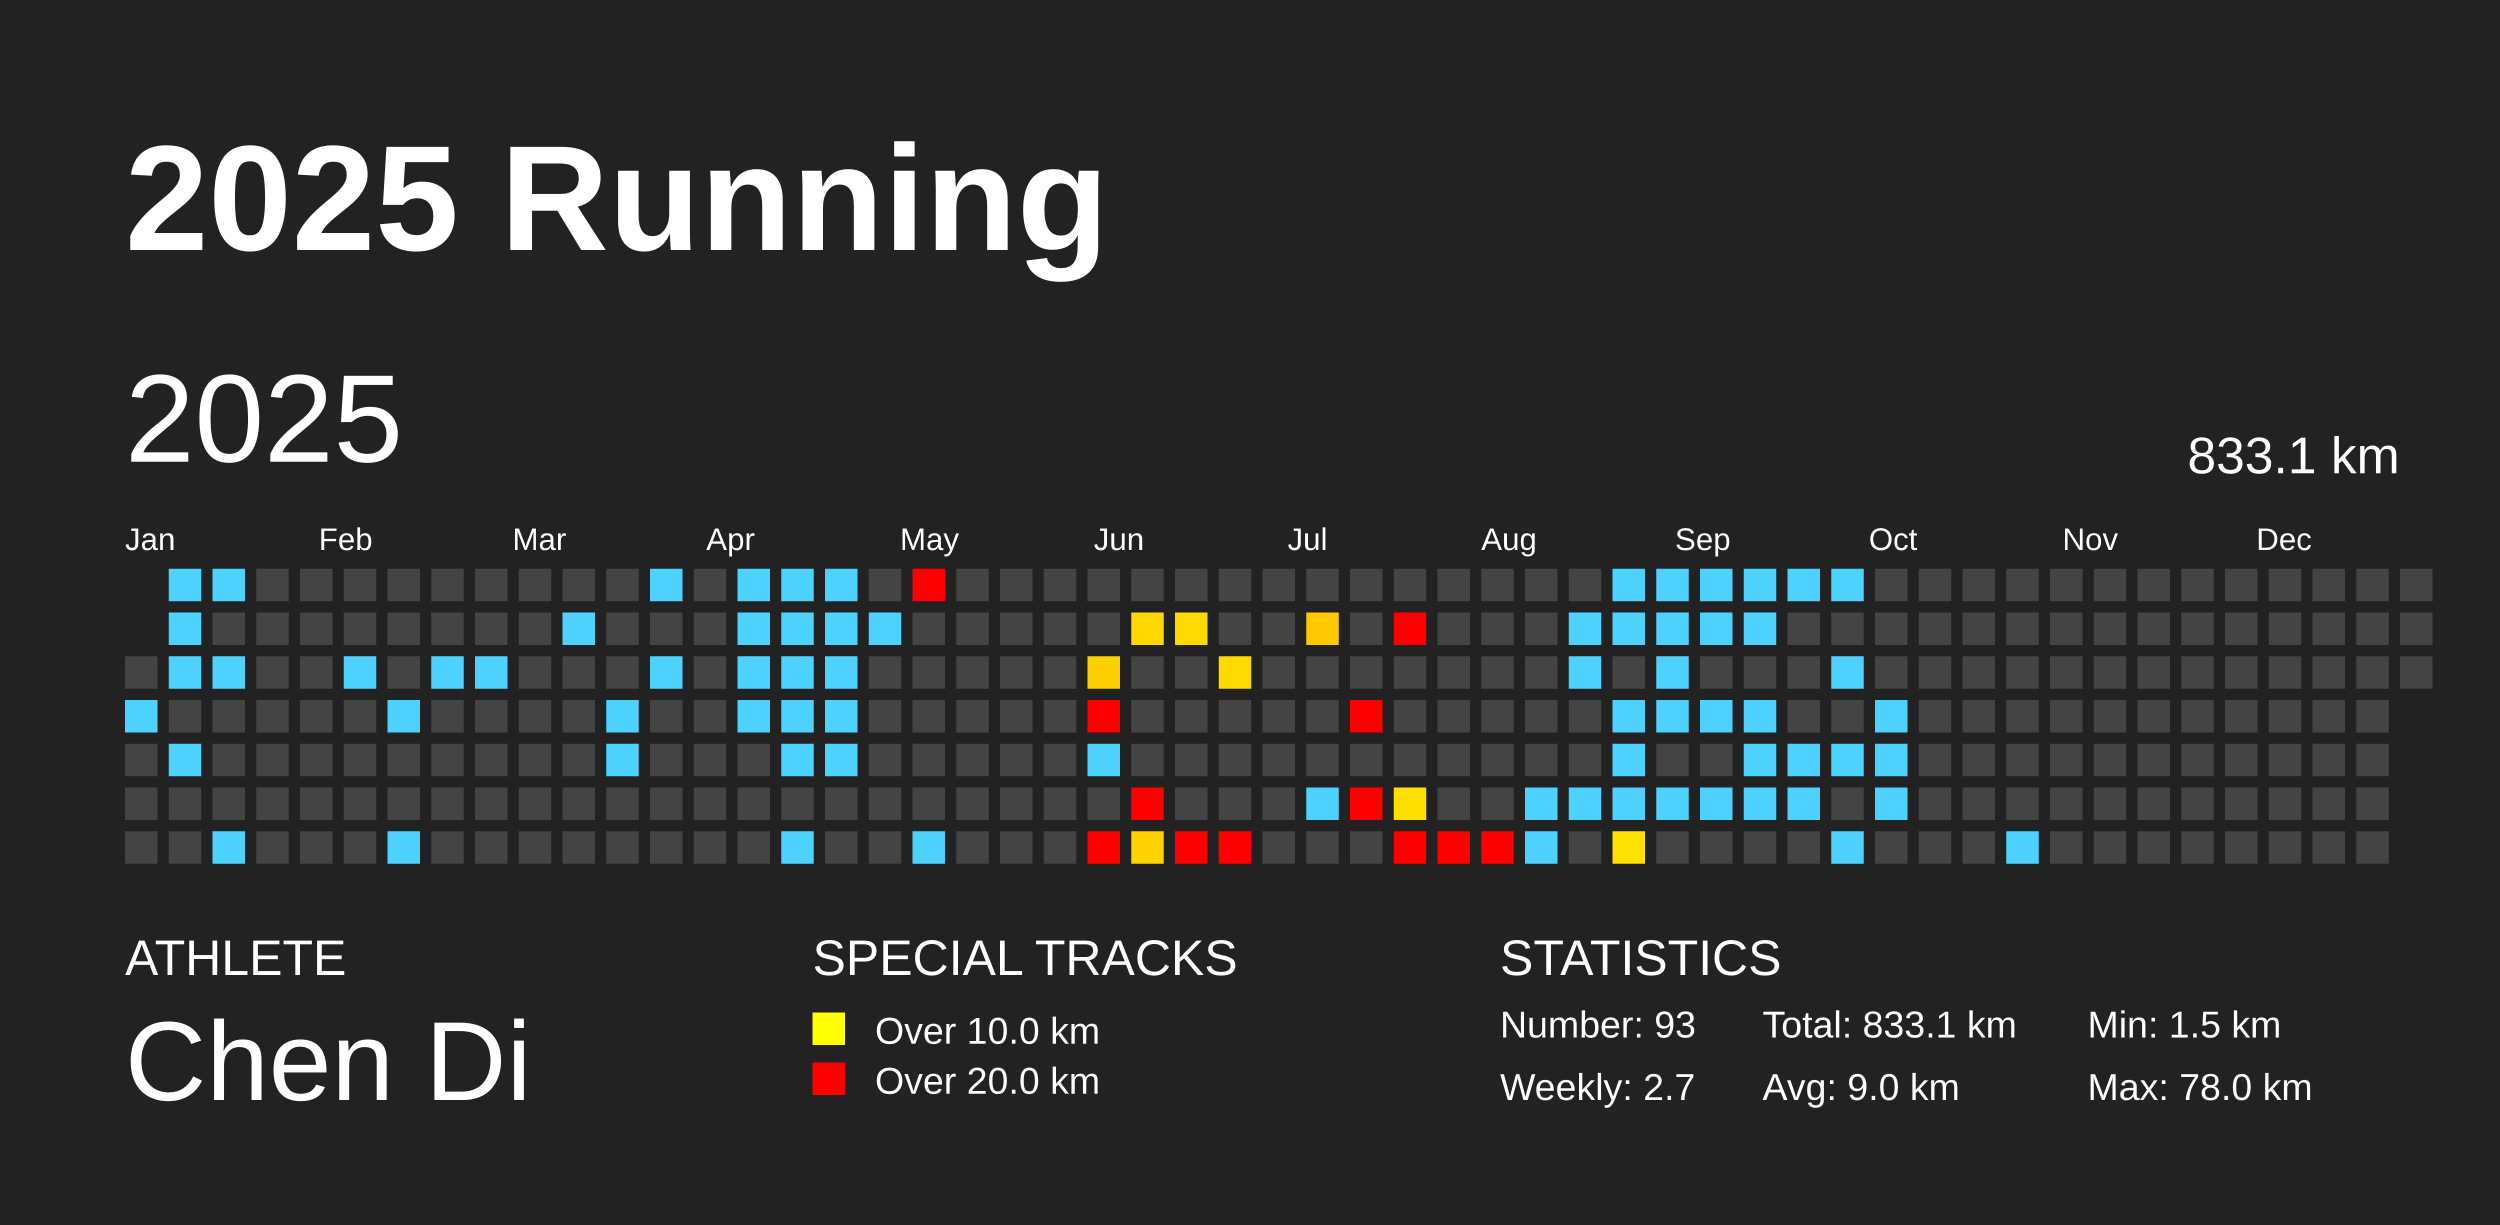
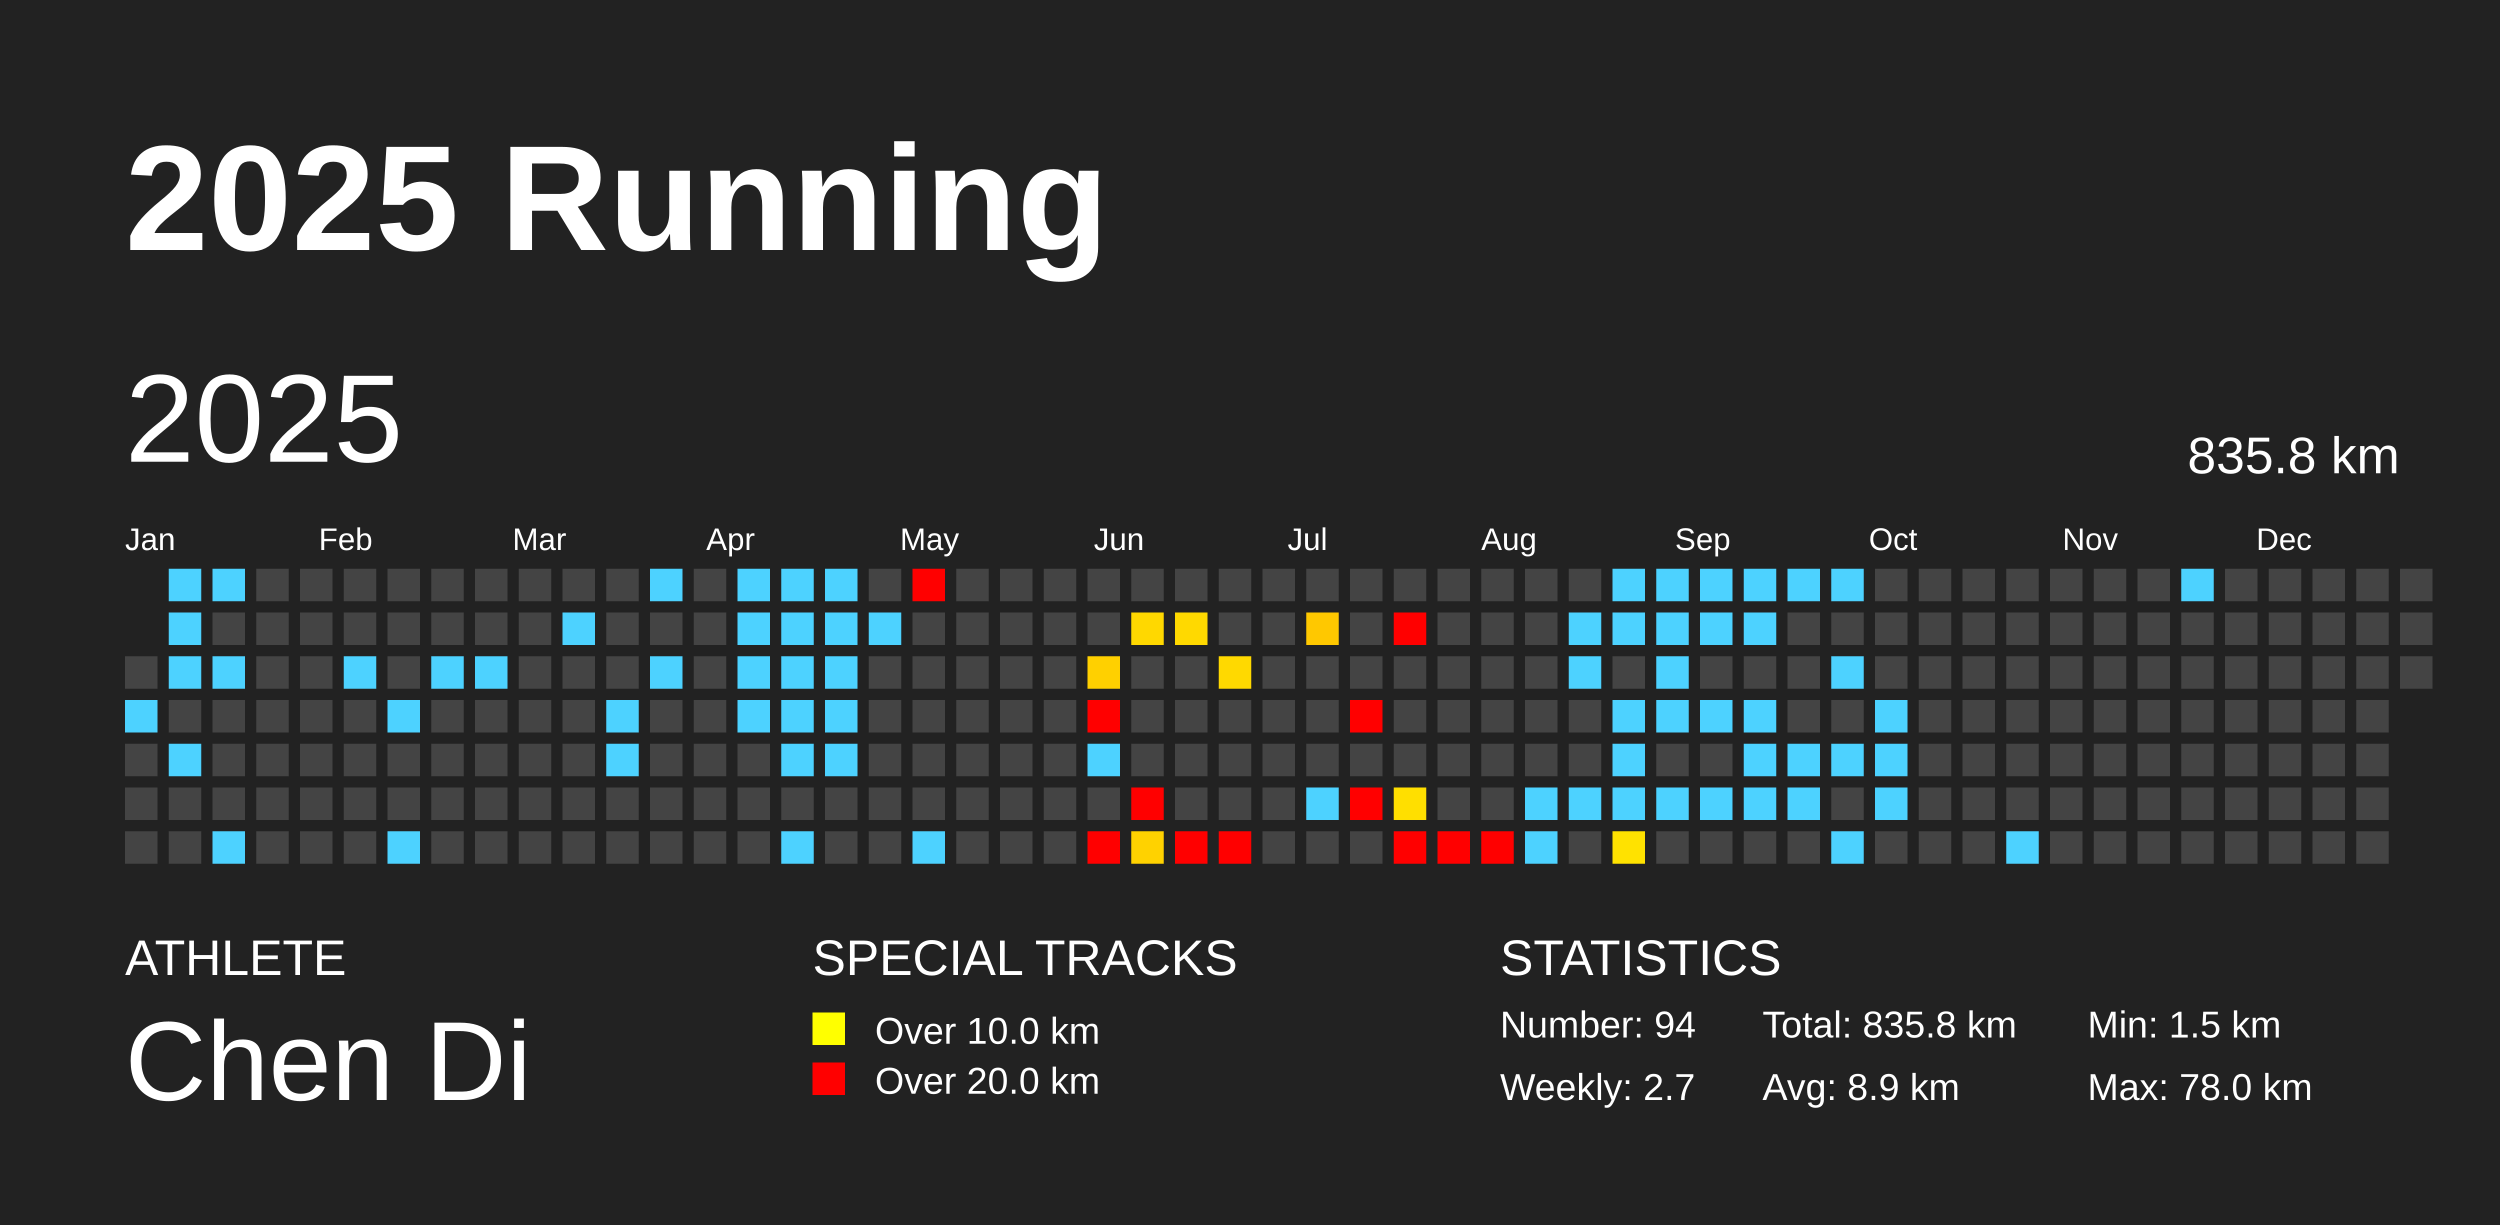
<svg xmlns="http://www.w3.org/2000/svg" baseProfile="full" height="98mm" version="1.1" viewBox="0,0,200,98" width="200mm">
  <defs />
  <rect fill="#222222" height="98" width="200" x="0" y="0" />
  <text fill="#FFFFFF" style="font-size:12px; font-family:Arial; font-weight:bold;" x="10" y="20">2025 Running</text>
  <text fill="#FFFFFF" style="font-size:4px; font-family:Arial" x="10" y="78">ATHLETE</text>
  <text fill="#FFFFFF" style="font-size:9px; font-family:Arial" x="10" y="88">Chen Di</text>
  <text fill="#FFFFFF" style="font-size:4px; font-family:Arial" x="65" y="78">SPECIAL TRACKS</text>
  <rect fill="yellow" height="2.6" width="2.6" x="65" y="81" />
  <text fill="#FFFFFF" style="font-size:3px; font-family:Arial" x="70" y="83.5">Over 10.0 km</text>
  <rect fill="red" height="2.6" width="2.6" x="65" y="85" />
  <text fill="#FFFFFF" style="font-size:3px; font-family:Arial" x="70" y="87.5">Over 20.0 km</text>
  <text fill="#FFFFFF" style="font-size:4px; font-family:Arial" x="120" y="78">STATISTICS</text>
-   <text fill="#FFFFFF" style="font-size:3px; font-family:Arial" x="120" y="83">Number: 93</text>
+   <text fill="#FFFFFF" style="font-size:3px; font-family:Arial" x="120" y="83">Number: 94</text>
  <text fill="#FFFFFF" style="font-size:3px; font-family:Arial" x="120" y="88">Weekly: 2.7</text>
-   <text fill="#FFFFFF" style="font-size:3px; font-family:Arial" x="141" y="83">Total: 833.1 km</text>
-   <text fill="#FFFFFF" style="font-size:3px; font-family:Arial" x="141" y="88">Avg: 9.0 km</text>
+   <text fill="#FFFFFF" style="font-size:3px; font-family:Arial" x="141" y="83">Total: 835.8 km</text>
+   <text fill="#FFFFFF" style="font-size:3px; font-family:Arial" x="141" y="88">Avg: 8.9 km</text>
  <text fill="#FFFFFF" style="font-size:3px; font-family:Arial" x="167" y="83">Min: 1.5 km</text>
  <text fill="#FFFFFF" style="font-size:3px; font-family:Arial" x="167" y="88">Max: 78.0 km</text>
  <text dominant-baseline="hanging" fill="#FFFFFF" style="font-size:10.0px; font-family:Arial;" x="10" y="30">2025</text>
-   <text dominant-baseline="hanging" fill="#FFFFFF" style="font-size:4.125px; font-family:Arial;" x="175" y="35">833.1 km</text>
+   <text dominant-baseline="hanging" fill="#FFFFFF" style="font-size:4.125px; font-family:Arial;" x="175" y="35">835.8 km</text>
  <text fill="#FFFFFF" style="font-size:2.5px; font-family:Arial" x="10.0" y="44">Jan</text>
  <text fill="#FFFFFF" style="font-size:2.5px; font-family:Arial" x="25.5" y="44">Feb</text>
  <text fill="#FFFFFF" style="font-size:2.5px; font-family:Arial" x="41.0" y="44">Mar</text>
  <text fill="#FFFFFF" style="font-size:2.5px; font-family:Arial" x="56.5" y="44">Apr</text>
  <text fill="#FFFFFF" style="font-size:2.5px; font-family:Arial" x="72.0" y="44">May</text>
  <text fill="#FFFFFF" style="font-size:2.5px; font-family:Arial" x="87.5" y="44">Jun</text>
  <text fill="#FFFFFF" style="font-size:2.5px; font-family:Arial" x="103.0" y="44">Jul</text>
  <text fill="#FFFFFF" style="font-size:2.5px; font-family:Arial" x="118.5" y="44">Aug</text>
  <text fill="#FFFFFF" style="font-size:2.5px; font-family:Arial" x="134.0" y="44">Sep</text>
  <text fill="#FFFFFF" style="font-size:2.5px; font-family:Arial" x="149.5" y="44">Oct</text>
  <text fill="#FFFFFF" style="font-size:2.5px; font-family:Arial" x="165.0" y="44">Nov</text>
  <text fill="#FFFFFF" style="font-size:2.5px; font-family:Arial" x="180.5" y="44">Dec</text>
  <rect fill="#444444" height="2.6" width="2.6" x="10.0" y="52.5" />
  <rect fill="#4dd2ff" height="2.6" width="2.6" x="10.0" y="56.0" />
  <rect fill="#444444" height="2.6" width="2.6" x="10.0" y="59.5" />
  <rect fill="#444444" height="2.6" width="2.6" x="10.0" y="63.0" />
  <rect fill="#444444" height="2.6" width="2.6" x="10.0" y="66.5" />
  <rect fill="#4dd2ff" height="2.6" width="2.6" x="13.5" y="45.5" />
  <rect fill="#4dd2ff" height="2.6" width="2.6" x="13.5" y="49.0" />
  <rect fill="#4dd2ff" height="2.6" width="2.6" x="13.5" y="52.5" />
  <rect fill="#444444" height="2.6" width="2.6" x="13.5" y="56.0" />
  <rect fill="#4dd2ff" height="2.6" width="2.6" x="13.5" y="59.5" />
  <rect fill="#444444" height="2.6" width="2.6" x="13.5" y="63.0" />
  <rect fill="#444444" height="2.6" width="2.6" x="13.5" y="66.5" />
  <rect fill="#4dd2ff" height="2.6" width="2.6" x="17.0" y="45.5" />
  <rect fill="#444444" height="2.6" width="2.6" x="17.0" y="49.0" />
  <rect fill="#4dd2ff" height="2.6" width="2.6" x="17.0" y="52.5" />
  <rect fill="#444444" height="2.6" width="2.6" x="17.0" y="56.0" />
  <rect fill="#444444" height="2.6" width="2.6" x="17.0" y="59.5" />
  <rect fill="#444444" height="2.6" width="2.6" x="17.0" y="63.0" />
  <rect fill="#4dd2ff" height="2.6" width="2.6" x="17.0" y="66.5" />
  <rect fill="#444444" height="2.6" width="2.6" x="20.5" y="45.5" />
  <rect fill="#444444" height="2.6" width="2.6" x="20.5" y="49.0" />
  <rect fill="#444444" height="2.6" width="2.6" x="20.5" y="52.5" />
  <rect fill="#444444" height="2.6" width="2.6" x="20.5" y="56.0" />
  <rect fill="#444444" height="2.6" width="2.6" x="20.5" y="59.5" />
  <rect fill="#444444" height="2.6" width="2.6" x="20.5" y="63.0" />
  <rect fill="#444444" height="2.6" width="2.6" x="20.5" y="66.5" />
  <rect fill="#444444" height="2.6" width="2.6" x="24.0" y="45.5" />
  <rect fill="#444444" height="2.6" width="2.6" x="24.0" y="49.0" />
  <rect fill="#444444" height="2.6" width="2.6" x="24.0" y="52.5" />
  <rect fill="#444444" height="2.6" width="2.6" x="24.0" y="56.0" />
  <rect fill="#444444" height="2.6" width="2.6" x="24.0" y="59.5" />
  <rect fill="#444444" height="2.6" width="2.6" x="24.0" y="63.0" />
  <rect fill="#444444" height="2.6" width="2.6" x="24.0" y="66.5" />
  <rect fill="#444444" height="2.6" width="2.6" x="27.5" y="45.5" />
  <rect fill="#444444" height="2.6" width="2.6" x="27.5" y="49.0" />
  <rect fill="#4dd2ff" height="2.6" width="2.6" x="27.5" y="52.5" />
  <rect fill="#444444" height="2.6" width="2.6" x="27.5" y="56.0" />
  <rect fill="#444444" height="2.6" width="2.6" x="27.5" y="59.5" />
  <rect fill="#444444" height="2.6" width="2.6" x="27.5" y="63.0" />
  <rect fill="#444444" height="2.6" width="2.6" x="27.5" y="66.5" />
  <rect fill="#444444" height="2.6" width="2.6" x="31.0" y="45.5" />
  <rect fill="#444444" height="2.6" width="2.6" x="31.0" y="49.0" />
  <rect fill="#444444" height="2.6" width="2.6" x="31.0" y="52.5" />
  <rect fill="#4dd2ff" height="2.6" width="2.6" x="31.0" y="56.0" />
  <rect fill="#444444" height="2.6" width="2.6" x="31.0" y="59.5" />
  <rect fill="#444444" height="2.6" width="2.6" x="31.0" y="63.0" />
  <rect fill="#4dd2ff" height="2.6" width="2.6" x="31.0" y="66.5" />
  <rect fill="#444444" height="2.6" width="2.6" x="34.5" y="45.5" />
  <rect fill="#444444" height="2.6" width="2.6" x="34.5" y="49.0" />
  <rect fill="#4dd2ff" height="2.6" width="2.6" x="34.5" y="52.5" />
  <rect fill="#444444" height="2.6" width="2.6" x="34.5" y="56.0" />
  <rect fill="#444444" height="2.6" width="2.6" x="34.5" y="59.5" />
  <rect fill="#444444" height="2.6" width="2.6" x="34.5" y="63.0" />
  <rect fill="#444444" height="2.6" width="2.6" x="34.5" y="66.5" />
  <rect fill="#444444" height="2.6" width="2.6" x="38.0" y="45.5" />
  <rect fill="#444444" height="2.6" width="2.6" x="38.0" y="49.0" />
  <rect fill="#4dd2ff" height="2.6" width="2.6" x="38.0" y="52.5" />
  <rect fill="#444444" height="2.6" width="2.6" x="38.0" y="56.0" />
  <rect fill="#444444" height="2.6" width="2.6" x="38.0" y="59.5" />
  <rect fill="#444444" height="2.6" width="2.6" x="38.0" y="63.0" />
  <rect fill="#444444" height="2.6" width="2.6" x="38.0" y="66.5" />
  <rect fill="#444444" height="2.6" width="2.6" x="41.5" y="45.5" />
  <rect fill="#444444" height="2.6" width="2.6" x="41.5" y="49.0" />
  <rect fill="#444444" height="2.6" width="2.6" x="41.5" y="52.5" />
  <rect fill="#444444" height="2.6" width="2.6" x="41.5" y="56.0" />
  <rect fill="#444444" height="2.6" width="2.6" x="41.5" y="59.5" />
  <rect fill="#444444" height="2.6" width="2.6" x="41.5" y="63.0" />
  <rect fill="#444444" height="2.6" width="2.6" x="41.5" y="66.5" />
  <rect fill="#444444" height="2.6" width="2.6" x="45.0" y="45.5" />
  <rect fill="#4dd2ff" height="2.6" width="2.6" x="45.0" y="49.0" />
  <rect fill="#444444" height="2.6" width="2.6" x="45.0" y="52.5" />
  <rect fill="#444444" height="2.6" width="2.6" x="45.0" y="56.0" />
  <rect fill="#444444" height="2.6" width="2.6" x="45.0" y="59.5" />
  <rect fill="#444444" height="2.6" width="2.6" x="45.0" y="63.0" />
  <rect fill="#444444" height="2.6" width="2.6" x="45.0" y="66.5" />
  <rect fill="#444444" height="2.6" width="2.6" x="48.5" y="45.5" />
  <rect fill="#444444" height="2.6" width="2.6" x="48.5" y="49.0" />
  <rect fill="#444444" height="2.6" width="2.6" x="48.5" y="52.5" />
  <rect fill="#4dd2ff" height="2.6" width="2.6" x="48.5" y="56.0" />
  <rect fill="#4dd2ff" height="2.6" width="2.6" x="48.5" y="59.5" />
  <rect fill="#444444" height="2.6" width="2.6" x="48.5" y="63.0" />
  <rect fill="#444444" height="2.6" width="2.6" x="48.5" y="66.5" />
  <rect fill="#4dd2ff" height="2.6" width="2.6" x="52.0" y="45.5" />
  <rect fill="#444444" height="2.6" width="2.6" x="52.0" y="49.0" />
  <rect fill="#4dd2ff" height="2.6" width="2.6" x="52.0" y="52.5" />
  <rect fill="#444444" height="2.6" width="2.6" x="52.0" y="56.0" />
  <rect fill="#444444" height="2.6" width="2.6" x="52.0" y="59.5" />
  <rect fill="#444444" height="2.6" width="2.6" x="52.0" y="63.0" />
  <rect fill="#444444" height="2.6" width="2.6" x="52.0" y="66.5" />
  <rect fill="#444444" height="2.6" width="2.6" x="55.5" y="45.5" />
  <rect fill="#444444" height="2.6" width="2.6" x="55.5" y="49.0" />
  <rect fill="#444444" height="2.6" width="2.6" x="55.5" y="52.5" />
  <rect fill="#444444" height="2.6" width="2.6" x="55.5" y="56.0" />
  <rect fill="#444444" height="2.6" width="2.6" x="55.5" y="59.5" />
  <rect fill="#444444" height="2.6" width="2.6" x="55.5" y="63.0" />
  <rect fill="#444444" height="2.6" width="2.6" x="55.5" y="66.5" />
  <rect fill="#4dd2ff" height="2.6" width="2.6" x="59.0" y="45.5" />
  <rect fill="#4dd2ff" height="2.6" width="2.6" x="59.0" y="49.0" />
  <rect fill="#4dd2ff" height="2.6" width="2.6" x="59.0" y="52.5" />
  <rect fill="#4dd2ff" height="2.6" width="2.6" x="59.0" y="56.0" />
  <rect fill="#444444" height="2.6" width="2.6" x="59.0" y="59.5" />
  <rect fill="#444444" height="2.6" width="2.6" x="59.0" y="63.0" />
  <rect fill="#444444" height="2.6" width="2.6" x="59.0" y="66.5" />
  <rect fill="#4dd2ff" height="2.6" width="2.6" x="62.5" y="45.5" />
  <rect fill="#4dd2ff" height="2.6" width="2.6" x="62.5" y="49.0" />
  <rect fill="#4dd2ff" height="2.6" width="2.6" x="62.5" y="52.5" />
  <rect fill="#4dd2ff" height="2.6" width="2.6" x="62.5" y="56.0" />
  <rect fill="#4dd2ff" height="2.6" width="2.6" x="62.5" y="59.5" />
  <rect fill="#444444" height="2.6" width="2.6" x="62.5" y="63.0" />
  <rect fill="#4dd2ff" height="2.6" width="2.6" x="62.5" y="66.5" />
  <rect fill="#4dd2ff" height="2.6" width="2.6" x="66.0" y="45.5" />
  <rect fill="#4dd2ff" height="2.6" width="2.6" x="66.0" y="49.0" />
  <rect fill="#4dd2ff" height="2.6" width="2.6" x="66.0" y="52.5" />
  <rect fill="#4dd2ff" height="2.6" width="2.6" x="66.0" y="56.0" />
  <rect fill="#4dd2ff" height="2.6" width="2.6" x="66.0" y="59.5" />
  <rect fill="#444444" height="2.6" width="2.6" x="66.0" y="63.0" />
  <rect fill="#444444" height="2.6" width="2.6" x="66.0" y="66.5" />
  <rect fill="#444444" height="2.6" width="2.6" x="69.5" y="45.5" />
  <rect fill="#4dd2ff" height="2.6" width="2.6" x="69.5" y="49.0" />
  <rect fill="#444444" height="2.6" width="2.6" x="69.5" y="52.5" />
  <rect fill="#444444" height="2.6" width="2.6" x="69.5" y="56.0" />
  <rect fill="#444444" height="2.6" width="2.6" x="69.5" y="59.5" />
  <rect fill="#444444" height="2.6" width="2.6" x="69.5" y="63.0" />
  <rect fill="#444444" height="2.6" width="2.6" x="69.5" y="66.5" />
  <rect fill="red" height="2.6" width="2.6" x="73.0" y="45.5" />
  <rect fill="#444444" height="2.6" width="2.6" x="73.0" y="49.0" />
  <rect fill="#444444" height="2.6" width="2.6" x="73.0" y="52.5" />
  <rect fill="#444444" height="2.6" width="2.6" x="73.0" y="56.0" />
  <rect fill="#444444" height="2.6" width="2.6" x="73.0" y="59.5" />
  <rect fill="#444444" height="2.6" width="2.6" x="73.0" y="63.0" />
  <rect fill="#4dd2ff" height="2.6" width="2.6" x="73.0" y="66.5" />
  <rect fill="#444444" height="2.6" width="2.6" x="76.5" y="45.5" />
  <rect fill="#444444" height="2.6" width="2.6" x="76.5" y="49.0" />
  <rect fill="#444444" height="2.6" width="2.6" x="76.5" y="52.5" />
  <rect fill="#444444" height="2.6" width="2.6" x="76.5" y="56.0" />
  <rect fill="#444444" height="2.6" width="2.6" x="76.5" y="59.5" />
  <rect fill="#444444" height="2.6" width="2.6" x="76.5" y="63.0" />
  <rect fill="#444444" height="2.6" width="2.6" x="76.5" y="66.5" />
  <rect fill="#444444" height="2.6" width="2.6" x="80.0" y="45.5" />
  <rect fill="#444444" height="2.6" width="2.6" x="80.0" y="49.0" />
  <rect fill="#444444" height="2.6" width="2.6" x="80.0" y="52.5" />
  <rect fill="#444444" height="2.6" width="2.6" x="80.0" y="56.0" />
  <rect fill="#444444" height="2.6" width="2.6" x="80.0" y="59.5" />
  <rect fill="#444444" height="2.6" width="2.6" x="80.0" y="63.0" />
  <rect fill="#444444" height="2.6" width="2.6" x="80.0" y="66.5" />
  <rect fill="#444444" height="2.6" width="2.6" x="83.5" y="45.5" />
  <rect fill="#444444" height="2.6" width="2.6" x="83.5" y="49.0" />
  <rect fill="#444444" height="2.6" width="2.6" x="83.5" y="52.5" />
  <rect fill="#444444" height="2.6" width="2.6" x="83.5" y="56.0" />
  <rect fill="#444444" height="2.6" width="2.6" x="83.5" y="59.5" />
  <rect fill="#444444" height="2.6" width="2.6" x="83.5" y="63.0" />
  <rect fill="#444444" height="2.6" width="2.6" x="83.5" y="66.5" />
  <rect fill="#444444" height="2.6" width="2.6" x="87.0" y="45.5" />
  <rect fill="#444444" height="2.6" width="2.6" x="87.0" y="49.0" />
  <rect fill="#ffd000" height="2.6" width="2.6" x="87.0" y="52.5" />
  <rect fill="red" height="2.6" width="2.6" x="87.0" y="56.0" />
  <rect fill="#4dd2ff" height="2.6" width="2.6" x="87.0" y="59.5" />
  <rect fill="#444444" height="2.6" width="2.6" x="87.0" y="63.0" />
  <rect fill="red" height="2.6" width="2.6" x="87.0" y="66.5" />
  <rect fill="#444444" height="2.6" width="2.6" x="90.5" y="45.5" />
  <rect fill="#ffd800" height="2.6" width="2.6" x="90.5" y="49.0" />
  <rect fill="#444444" height="2.6" width="2.6" x="90.5" y="52.5" />
  <rect fill="#444444" height="2.6" width="2.6" x="90.5" y="56.0" />
  <rect fill="#444444" height="2.6" width="2.6" x="90.5" y="59.5" />
  <rect fill="red" height="2.6" width="2.6" x="90.5" y="63.0" />
  <rect fill="#ffd200" height="2.6" width="2.6" x="90.5" y="66.5" />
  <rect fill="#444444" height="2.6" width="2.6" x="94.0" y="45.5" />
  <rect fill="#ffd900" height="2.6" width="2.6" x="94.0" y="49.0" />
  <rect fill="#444444" height="2.6" width="2.6" x="94.0" y="52.5" />
  <rect fill="#444444" height="2.6" width="2.6" x="94.0" y="56.0" />
  <rect fill="#444444" height="2.6" width="2.6" x="94.0" y="59.5" />
  <rect fill="#444444" height="2.6" width="2.6" x="94.0" y="63.0" />
  <rect fill="red" height="2.6" width="2.6" x="94.0" y="66.5" />
  <rect fill="#444444" height="2.6" width="2.6" x="97.5" y="45.5" />
  <rect fill="#444444" height="2.6" width="2.6" x="97.5" y="49.0" />
  <rect fill="#ffd900" height="2.6" width="2.6" x="97.5" y="52.5" />
  <rect fill="#444444" height="2.6" width="2.6" x="97.5" y="56.0" />
  <rect fill="#444444" height="2.6" width="2.6" x="97.5" y="59.5" />
  <rect fill="#444444" height="2.6" width="2.6" x="97.5" y="63.0" />
  <rect fill="red" height="2.6" width="2.6" x="97.5" y="66.5" />
  <rect fill="#444444" height="2.6" width="2.6" x="101.0" y="45.5" />
  <rect fill="#444444" height="2.6" width="2.6" x="101.0" y="49.0" />
  <rect fill="#444444" height="2.6" width="2.6" x="101.0" y="52.5" />
  <rect fill="#444444" height="2.6" width="2.6" x="101.0" y="56.0" />
  <rect fill="#444444" height="2.6" width="2.6" x="101.0" y="59.5" />
  <rect fill="#444444" height="2.6" width="2.6" x="101.0" y="63.0" />
  <rect fill="#444444" height="2.6" width="2.6" x="101.0" y="66.5" />
  <rect fill="#444444" height="2.6" width="2.6" x="104.5" y="45.5" />
  <rect fill="#ffc800" height="2.6" width="2.6" x="104.5" y="49.0" />
  <rect fill="#444444" height="2.6" width="2.6" x="104.5" y="52.5" />
  <rect fill="#444444" height="2.6" width="2.6" x="104.5" y="56.0" />
  <rect fill="#444444" height="2.6" width="2.6" x="104.5" y="59.5" />
  <rect fill="#4dd2ff" height="2.6" width="2.6" x="104.5" y="63.0" />
  <rect fill="#444444" height="2.6" width="2.6" x="104.5" y="66.5" />
  <rect fill="#444444" height="2.6" width="2.6" x="108.0" y="45.5" />
  <rect fill="#444444" height="2.6" width="2.6" x="108.0" y="49.0" />
  <rect fill="#444444" height="2.6" width="2.6" x="108.0" y="52.5" />
  <rect fill="red" height="2.6" width="2.6" x="108.0" y="56.0" />
  <rect fill="#444444" height="2.6" width="2.6" x="108.0" y="59.5" />
  <rect fill="red" height="2.6" width="2.6" x="108.0" y="63.0" />
  <rect fill="#444444" height="2.6" width="2.6" x="108.0" y="66.5" />
  <rect fill="#444444" height="2.6" width="2.6" x="111.5" y="45.5" />
  <rect fill="red" height="2.6" width="2.6" x="111.5" y="49.0" />
  <rect fill="#444444" height="2.6" width="2.6" x="111.5" y="52.5" />
  <rect fill="#444444" height="2.6" width="2.6" x="111.5" y="56.0" />
  <rect fill="#444444" height="2.6" width="2.6" x="111.5" y="59.5" />
  <rect fill="#ffdf00" height="2.6" width="2.6" x="111.5" y="63.0" />
  <rect fill="red" height="2.6" width="2.6" x="111.5" y="66.5" />
  <rect fill="#444444" height="2.6" width="2.6" x="115.0" y="45.5" />
  <rect fill="#444444" height="2.6" width="2.6" x="115.0" y="49.0" />
  <rect fill="#444444" height="2.6" width="2.6" x="115.0" y="52.5" />
  <rect fill="#444444" height="2.6" width="2.6" x="115.0" y="56.0" />
  <rect fill="#444444" height="2.6" width="2.6" x="115.0" y="59.5" />
  <rect fill="#444444" height="2.6" width="2.6" x="115.0" y="63.0" />
  <rect fill="red" height="2.6" width="2.6" x="115.0" y="66.5" />
  <rect fill="#444444" height="2.6" width="2.6" x="118.5" y="45.5" />
  <rect fill="#444444" height="2.6" width="2.6" x="118.5" y="49.0" />
  <rect fill="#444444" height="2.6" width="2.6" x="118.5" y="52.5" />
  <rect fill="#444444" height="2.6" width="2.6" x="118.5" y="56.0" />
  <rect fill="#444444" height="2.6" width="2.6" x="118.5" y="59.5" />
  <rect fill="#444444" height="2.6" width="2.6" x="118.5" y="63.0" />
  <rect fill="red" height="2.6" width="2.6" x="118.5" y="66.5" />
  <rect fill="#444444" height="2.6" width="2.6" x="122.0" y="45.5" />
  <rect fill="#444444" height="2.6" width="2.6" x="122.0" y="49.0" />
  <rect fill="#444444" height="2.6" width="2.6" x="122.0" y="52.5" />
  <rect fill="#444444" height="2.6" width="2.6" x="122.0" y="56.0" />
  <rect fill="#444444" height="2.6" width="2.6" x="122.0" y="59.5" />
  <rect fill="#4dd2ff" height="2.6" width="2.6" x="122.0" y="63.0" />
  <rect fill="#4dd2ff" height="2.6" width="2.6" x="122.0" y="66.5" />
  <rect fill="#444444" height="2.6" width="2.6" x="125.5" y="45.5" />
  <rect fill="#4dd2ff" height="2.6" width="2.6" x="125.5" y="49.0" />
  <rect fill="#4dd2ff" height="2.6" width="2.6" x="125.5" y="52.5" />
  <rect fill="#444444" height="2.6" width="2.6" x="125.5" y="56.0" />
  <rect fill="#444444" height="2.6" width="2.6" x="125.5" y="59.5" />
  <rect fill="#4dd2ff" height="2.6" width="2.6" x="125.5" y="63.0" />
  <rect fill="#444444" height="2.6" width="2.6" x="125.5" y="66.5" />
  <rect fill="#4dd2ff" height="2.6" width="2.6" x="129.0" y="45.5" />
  <rect fill="#4dd2ff" height="2.6" width="2.6" x="129.0" y="49.0" />
  <rect fill="#444444" height="2.6" width="2.6" x="129.0" y="52.5" />
  <rect fill="#4dd2ff" height="2.6" width="2.6" x="129.0" y="56.0" />
  <rect fill="#4dd2ff" height="2.6" width="2.6" x="129.0" y="59.5" />
  <rect fill="#4dd2ff" height="2.6" width="2.6" x="129.0" y="63.0" />
  <rect fill="#ffe200" height="2.6" width="2.6" x="129.0" y="66.5" />
  <rect fill="#4dd2ff" height="2.6" width="2.6" x="132.5" y="45.5" />
  <rect fill="#4dd2ff" height="2.6" width="2.6" x="132.5" y="49.0" />
  <rect fill="#4dd2ff" height="2.6" width="2.6" x="132.5" y="52.5" />
  <rect fill="#4dd2ff" height="2.6" width="2.6" x="132.5" y="56.0" />
  <rect fill="#444444" height="2.6" width="2.6" x="132.5" y="59.5" />
  <rect fill="#4dd2ff" height="2.6" width="2.6" x="132.5" y="63.0" />
  <rect fill="#444444" height="2.6" width="2.6" x="132.5" y="66.5" />
  <rect fill="#4dd2ff" height="2.6" width="2.6" x="136.0" y="45.5" />
  <rect fill="#4dd2ff" height="2.6" width="2.6" x="136.0" y="49.0" />
  <rect fill="#444444" height="2.6" width="2.6" x="136.0" y="52.5" />
  <rect fill="#4dd2ff" height="2.6" width="2.6" x="136.0" y="56.0" />
  <rect fill="#444444" height="2.6" width="2.6" x="136.0" y="59.5" />
  <rect fill="#4dd2ff" height="2.6" width="2.6" x="136.0" y="63.0" />
  <rect fill="#444444" height="2.6" width="2.6" x="136.0" y="66.5" />
  <rect fill="#4dd2ff" height="2.6" width="2.6" x="139.5" y="45.5" />
  <rect fill="#4dd2ff" height="2.6" width="2.6" x="139.5" y="49.0" />
  <rect fill="#444444" height="2.6" width="2.6" x="139.5" y="52.5" />
  <rect fill="#4dd2ff" height="2.6" width="2.6" x="139.5" y="56.0" />
  <rect fill="#4dd2ff" height="2.6" width="2.6" x="139.5" y="59.5" />
  <rect fill="#4dd2ff" height="2.6" width="2.6" x="139.5" y="63.0" />
  <rect fill="#444444" height="2.6" width="2.6" x="139.5" y="66.5" />
  <rect fill="#4dd2ff" height="2.6" width="2.6" x="143.0" y="45.5" />
  <rect fill="#444444" height="2.6" width="2.6" x="143.0" y="49.0" />
  <rect fill="#444444" height="2.6" width="2.6" x="143.0" y="52.5" />
  <rect fill="#444444" height="2.6" width="2.6" x="143.0" y="56.0" />
  <rect fill="#4dd2ff" height="2.6" width="2.6" x="143.0" y="59.5" />
  <rect fill="#4dd2ff" height="2.6" width="2.6" x="143.0" y="63.0" />
  <rect fill="#444444" height="2.6" width="2.6" x="143.0" y="66.5" />
  <rect fill="#4dd2ff" height="2.6" width="2.6" x="146.5" y="45.5" />
  <rect fill="#444444" height="2.6" width="2.6" x="146.5" y="49.0" />
  <rect fill="#4dd2ff" height="2.6" width="2.6" x="146.5" y="52.5" />
  <rect fill="#444444" height="2.6" width="2.6" x="146.5" y="56.0" />
  <rect fill="#4dd2ff" height="2.6" width="2.6" x="146.5" y="59.5" />
  <rect fill="#444444" height="2.6" width="2.6" x="146.5" y="63.0" />
  <rect fill="#4dd2ff" height="2.6" width="2.6" x="146.5" y="66.5" />
  <rect fill="#444444" height="2.6" width="2.6" x="150.0" y="45.5" />
  <rect fill="#444444" height="2.6" width="2.6" x="150.0" y="49.0" />
  <rect fill="#444444" height="2.6" width="2.6" x="150.0" y="52.5" />
  <rect fill="#4dd2ff" height="2.6" width="2.6" x="150.0" y="56.0" />
  <rect fill="#4dd2ff" height="2.6" width="2.6" x="150.0" y="59.5" />
  <rect fill="#4dd2ff" height="2.6" width="2.6" x="150.0" y="63.0" />
  <rect fill="#444444" height="2.6" width="2.6" x="150.0" y="66.5" />
  <rect fill="#444444" height="2.6" width="2.6" x="153.5" y="45.5" />
  <rect fill="#444444" height="2.6" width="2.6" x="153.5" y="49.0" />
  <rect fill="#444444" height="2.6" width="2.6" x="153.5" y="52.5" />
  <rect fill="#444444" height="2.6" width="2.6" x="153.5" y="56.0" />
  <rect fill="#444444" height="2.6" width="2.6" x="153.5" y="59.5" />
  <rect fill="#444444" height="2.6" width="2.6" x="153.5" y="63.0" />
  <rect fill="#444444" height="2.6" width="2.6" x="153.5" y="66.5" />
  <rect fill="#444444" height="2.6" width="2.6" x="157.0" y="45.5" />
  <rect fill="#444444" height="2.6" width="2.6" x="157.0" y="49.0" />
  <rect fill="#444444" height="2.6" width="2.6" x="157.0" y="52.5" />
  <rect fill="#444444" height="2.6" width="2.6" x="157.0" y="56.0" />
  <rect fill="#444444" height="2.6" width="2.6" x="157.0" y="59.5" />
  <rect fill="#444444" height="2.6" width="2.6" x="157.0" y="63.0" />
  <rect fill="#444444" height="2.6" width="2.6" x="157.0" y="66.5" />
  <rect fill="#444444" height="2.6" width="2.6" x="160.5" y="45.5" />
  <rect fill="#444444" height="2.6" width="2.6" x="160.5" y="49.0" />
  <rect fill="#444444" height="2.6" width="2.6" x="160.5" y="52.5" />
  <rect fill="#444444" height="2.6" width="2.6" x="160.5" y="56.0" />
  <rect fill="#444444" height="2.6" width="2.6" x="160.5" y="59.5" />
  <rect fill="#444444" height="2.6" width="2.6" x="160.5" y="63.0" />
  <rect fill="#4dd2ff" height="2.6" width="2.6" x="160.5" y="66.5" />
  <rect fill="#444444" height="2.6" width="2.6" x="164.0" y="45.5" />
  <rect fill="#444444" height="2.6" width="2.6" x="164.0" y="49.0" />
  <rect fill="#444444" height="2.6" width="2.6" x="164.0" y="52.5" />
  <rect fill="#444444" height="2.6" width="2.6" x="164.0" y="56.0" />
  <rect fill="#444444" height="2.6" width="2.6" x="164.0" y="59.5" />
  <rect fill="#444444" height="2.6" width="2.6" x="164.0" y="63.0" />
  <rect fill="#444444" height="2.6" width="2.6" x="164.0" y="66.5" />
  <rect fill="#444444" height="2.6" width="2.6" x="167.5" y="45.5" />
  <rect fill="#444444" height="2.6" width="2.6" x="167.5" y="49.0" />
  <rect fill="#444444" height="2.6" width="2.6" x="167.5" y="52.5" />
  <rect fill="#444444" height="2.6" width="2.6" x="167.5" y="56.0" />
  <rect fill="#444444" height="2.6" width="2.6" x="167.5" y="59.5" />
  <rect fill="#444444" height="2.6" width="2.6" x="167.5" y="63.0" />
  <rect fill="#444444" height="2.6" width="2.6" x="167.5" y="66.5" />
  <rect fill="#444444" height="2.6" width="2.6" x="171.0" y="45.5" />
  <rect fill="#444444" height="2.6" width="2.6" x="171.0" y="49.0" />
  <rect fill="#444444" height="2.6" width="2.6" x="171.0" y="52.5" />
  <rect fill="#444444" height="2.6" width="2.6" x="171.0" y="56.0" />
  <rect fill="#444444" height="2.6" width="2.6" x="171.0" y="59.5" />
  <rect fill="#444444" height="2.6" width="2.6" x="171.0" y="63.0" />
  <rect fill="#444444" height="2.6" width="2.6" x="171.0" y="66.5" />
-   <rect fill="#444444" height="2.6" width="2.6" x="174.5" y="45.5" />
+   <rect fill="#4dd2ff" height="2.6" width="2.6" x="174.5" y="45.5" />
  <rect fill="#444444" height="2.6" width="2.6" x="174.5" y="49.0" />
  <rect fill="#444444" height="2.6" width="2.6" x="174.5" y="52.5" />
  <rect fill="#444444" height="2.6" width="2.6" x="174.5" y="56.0" />
  <rect fill="#444444" height="2.6" width="2.6" x="174.5" y="59.5" />
  <rect fill="#444444" height="2.6" width="2.6" x="174.5" y="63.0" />
  <rect fill="#444444" height="2.6" width="2.6" x="174.5" y="66.5" />
  <rect fill="#444444" height="2.6" width="2.6" x="178.0" y="45.5" />
  <rect fill="#444444" height="2.6" width="2.6" x="178.0" y="49.0" />
  <rect fill="#444444" height="2.6" width="2.6" x="178.0" y="52.5" />
  <rect fill="#444444" height="2.6" width="2.6" x="178.0" y="56.0" />
  <rect fill="#444444" height="2.6" width="2.6" x="178.0" y="59.5" />
  <rect fill="#444444" height="2.6" width="2.6" x="178.0" y="63.0" />
  <rect fill="#444444" height="2.6" width="2.6" x="178.0" y="66.5" />
  <rect fill="#444444" height="2.6" width="2.6" x="181.5" y="45.5" />
  <rect fill="#444444" height="2.6" width="2.6" x="181.5" y="49.0" />
  <rect fill="#444444" height="2.6" width="2.6" x="181.5" y="52.5" />
  <rect fill="#444444" height="2.6" width="2.6" x="181.5" y="56.0" />
  <rect fill="#444444" height="2.6" width="2.6" x="181.5" y="59.5" />
  <rect fill="#444444" height="2.6" width="2.6" x="181.5" y="63.0" />
  <rect fill="#444444" height="2.6" width="2.6" x="181.5" y="66.5" />
  <rect fill="#444444" height="2.6" width="2.6" x="185.0" y="45.5" />
  <rect fill="#444444" height="2.6" width="2.6" x="185.0" y="49.0" />
  <rect fill="#444444" height="2.6" width="2.6" x="185.0" y="52.5" />
  <rect fill="#444444" height="2.6" width="2.6" x="185.0" y="56.0" />
  <rect fill="#444444" height="2.6" width="2.6" x="185.0" y="59.5" />
  <rect fill="#444444" height="2.6" width="2.6" x="185.0" y="63.0" />
  <rect fill="#444444" height="2.6" width="2.6" x="185.0" y="66.5" />
  <rect fill="#444444" height="2.6" width="2.6" x="188.5" y="45.5" />
  <rect fill="#444444" height="2.6" width="2.6" x="188.5" y="49.0" />
  <rect fill="#444444" height="2.6" width="2.6" x="188.5" y="52.5" />
  <rect fill="#444444" height="2.6" width="2.6" x="188.5" y="56.0" />
  <rect fill="#444444" height="2.6" width="2.6" x="188.5" y="59.5" />
  <rect fill="#444444" height="2.6" width="2.6" x="188.5" y="63.0" />
  <rect fill="#444444" height="2.6" width="2.6" x="188.5" y="66.5" />
  <rect fill="#444444" height="2.6" width="2.6" x="192.0" y="45.5" />
  <rect fill="#444444" height="2.6" width="2.6" x="192.0" y="49.0" />
  <rect fill="#444444" height="2.6" width="2.6" x="192.0" y="52.5" />
</svg>
